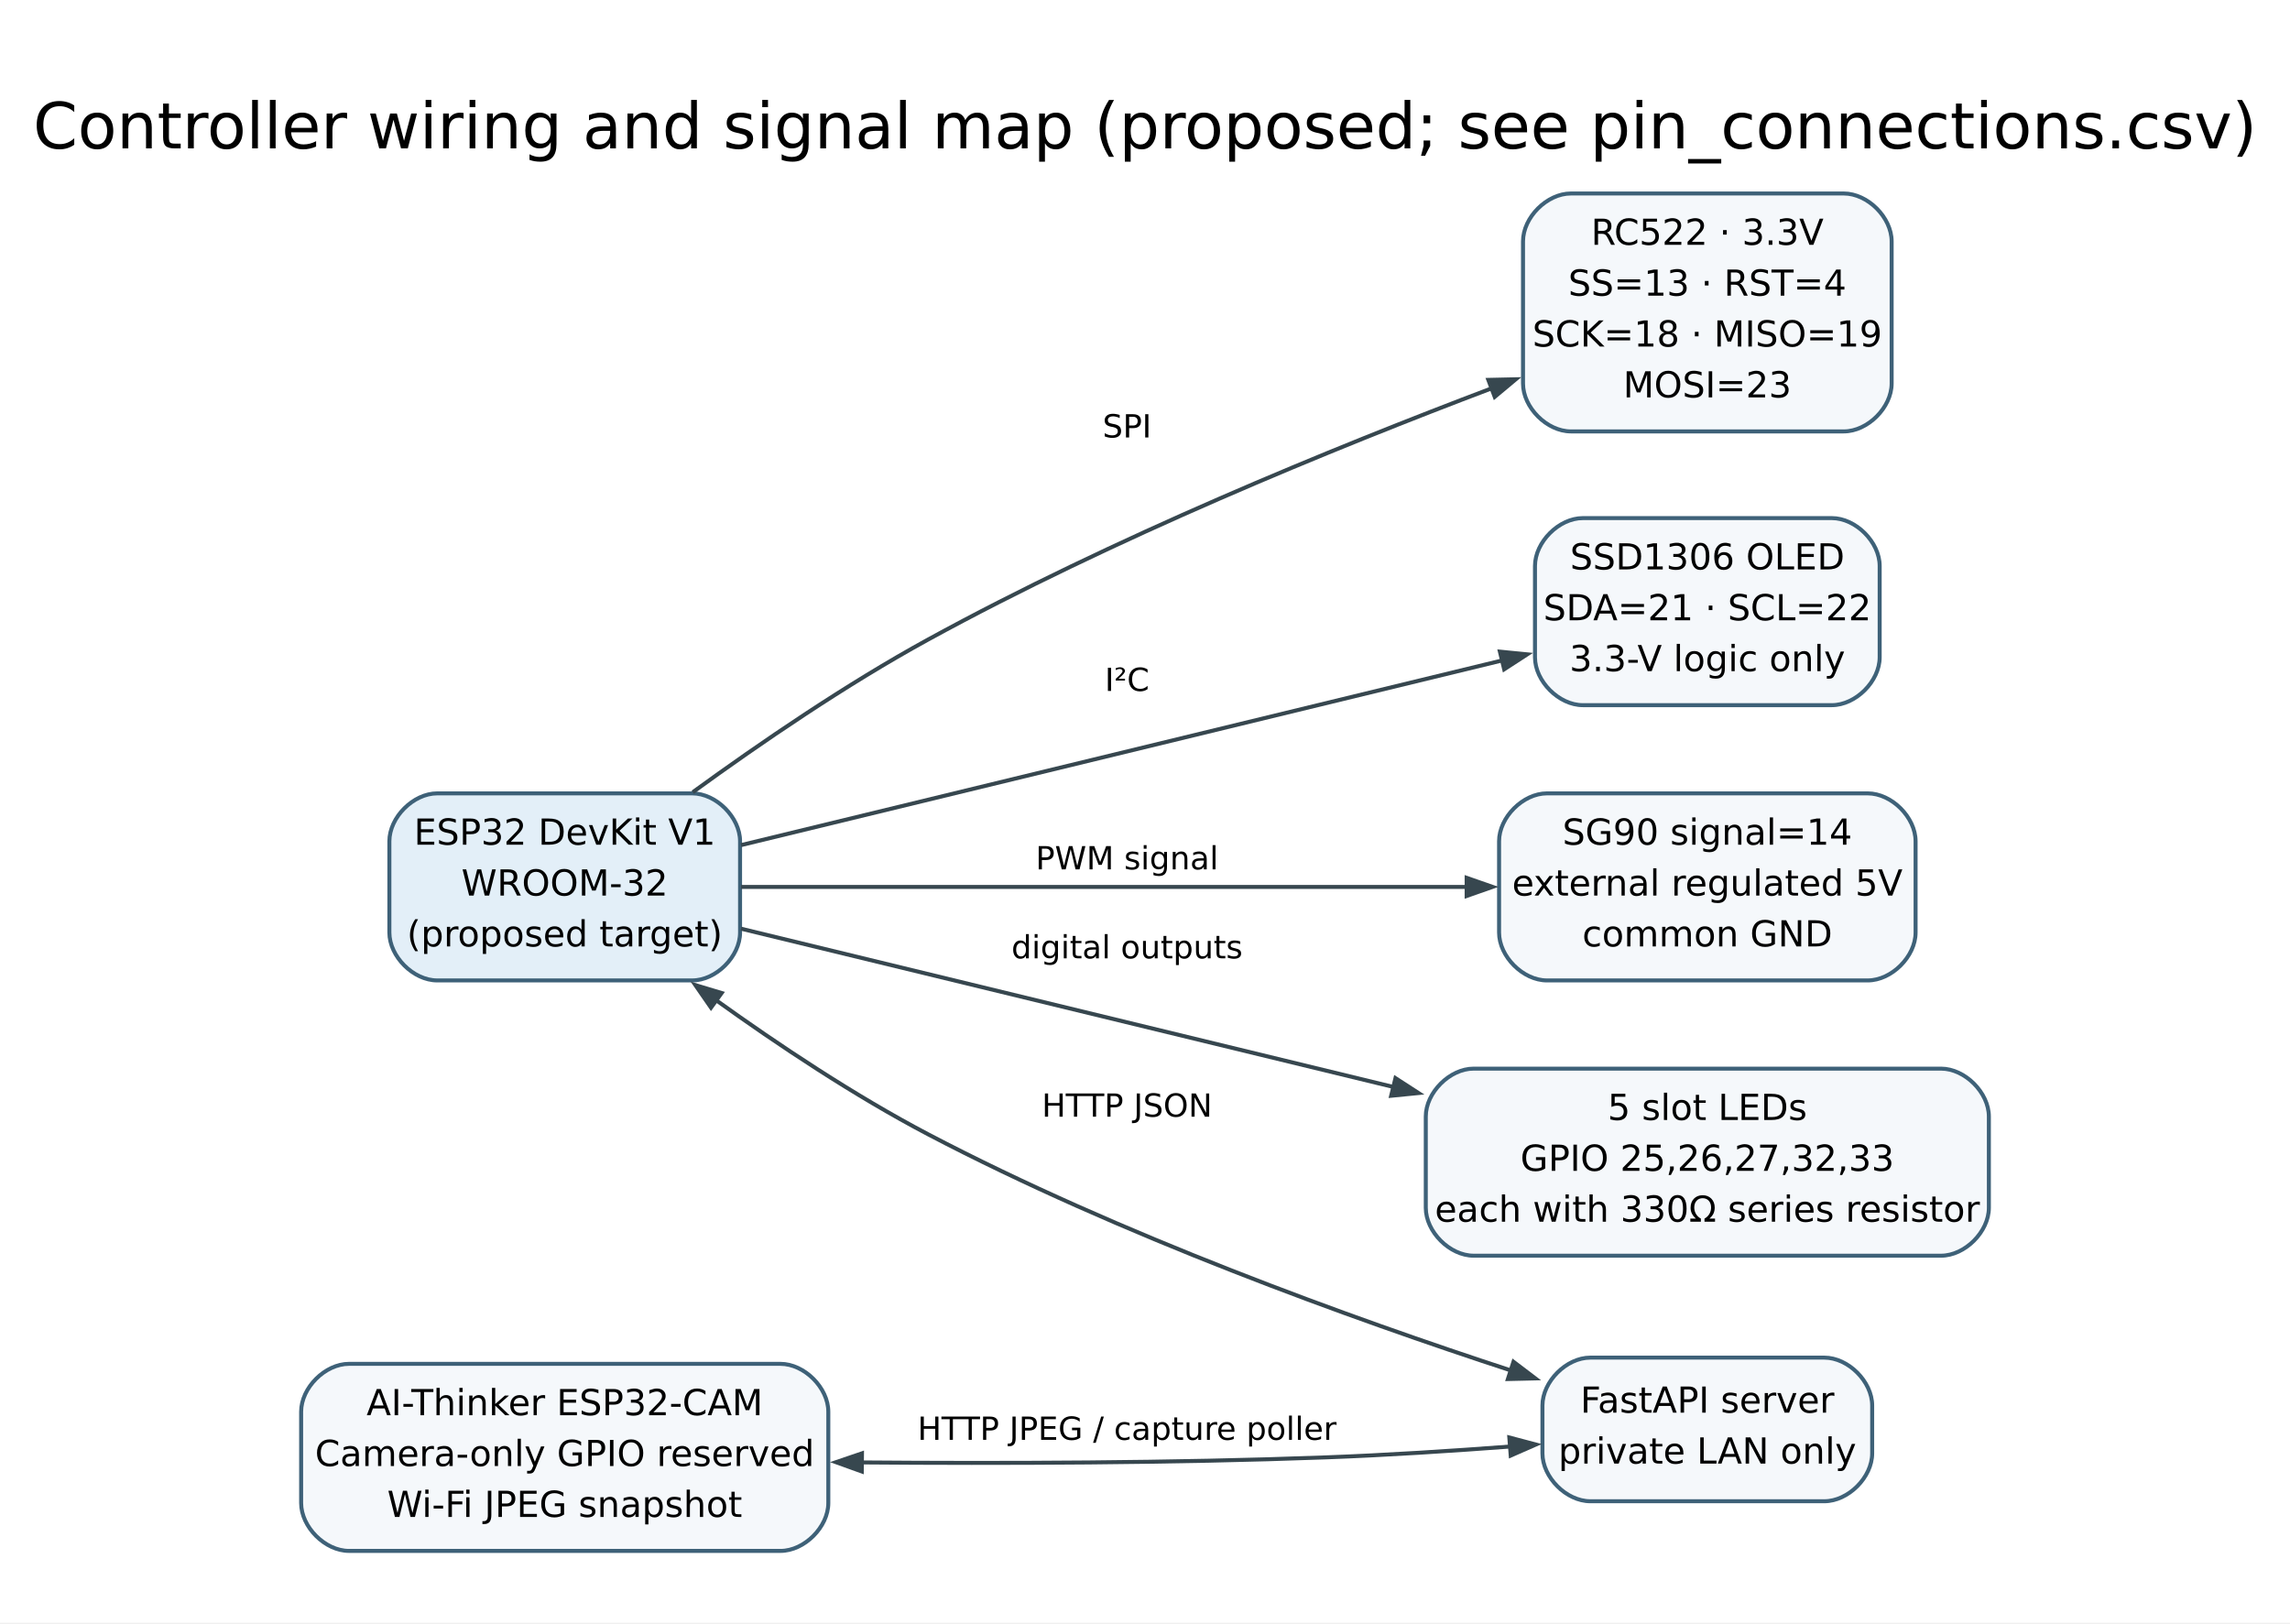
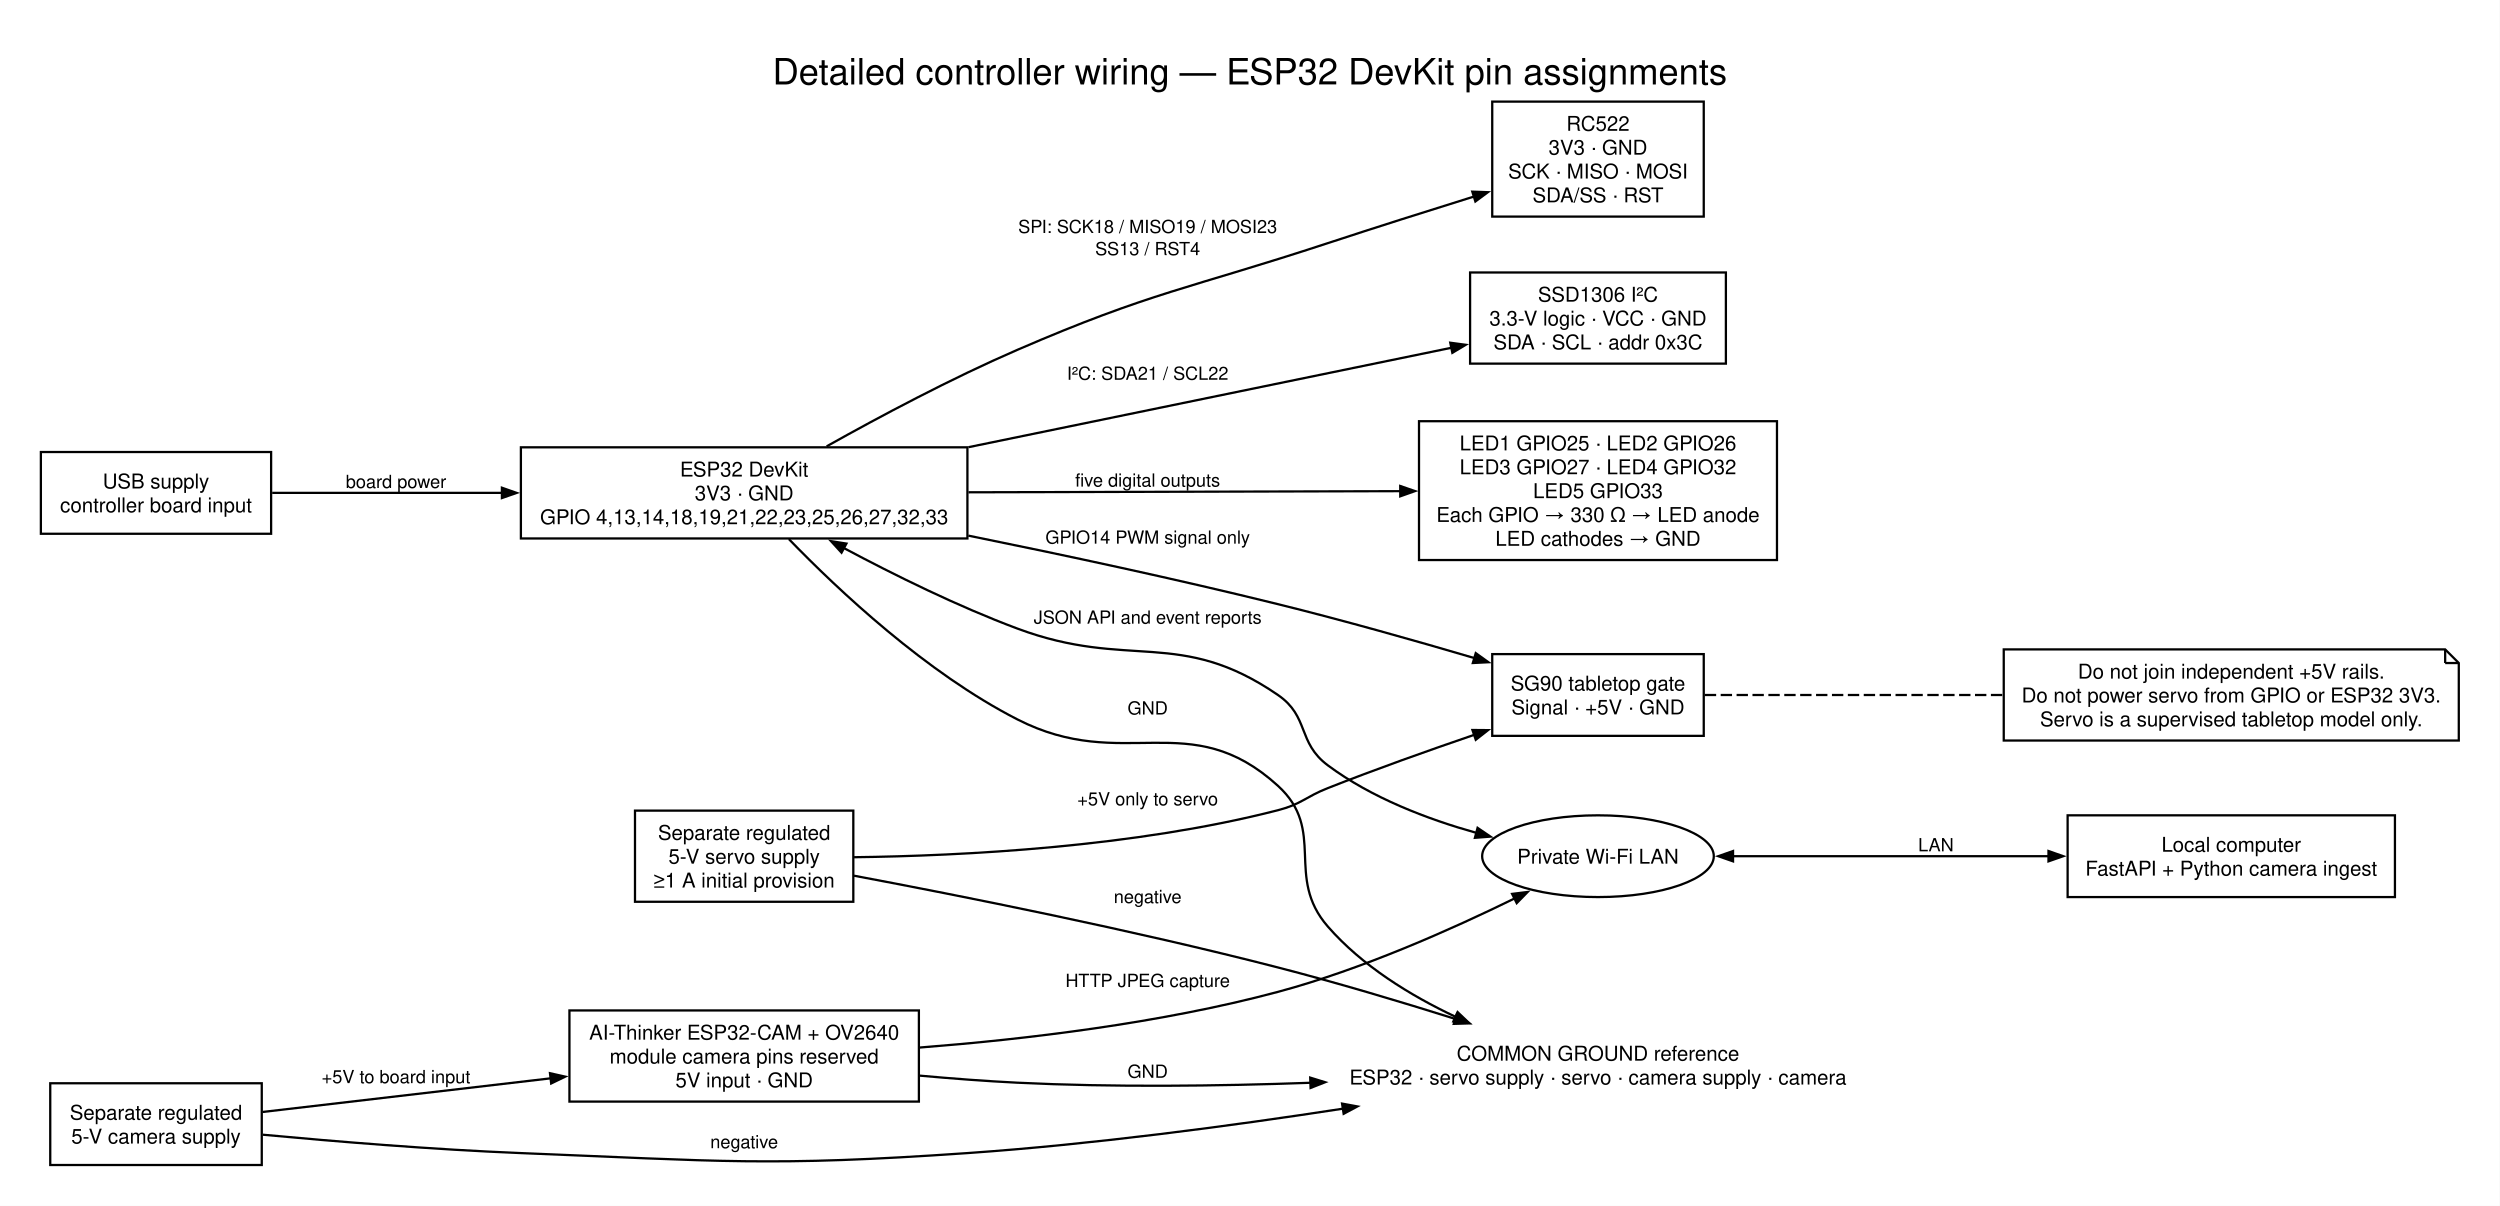
- <svg xmlns="http://www.w3.org/2000/svg" width="574pt" height="407pt" viewBox="0.00 0.00 574.00 407.00">
-   <g id="graph0" class="graph" transform="scale(1 1) rotate(0) translate(18 388.76)">
-     <polygon fill="white" stroke="none" points="-18,18 -18,-388.76 556,-388.76 556,18 -18,18" />
-     <text xml:space="preserve" text-anchor="middle" x="269" y="-351.56" font-family="DejaVu Sans" font-size="16.00">Controller wiring and signal map (proposed; see pin_connections.csv)</text>
+ <svg xmlns="http://www.w3.org/2000/svg" width="1101pt" height="531pt" viewBox="0.00 0.00 1101.00 531.00">
+   <g id="graph0" class="graph" transform="scale(1 1) rotate(0) translate(18 513.07)">
+     <polygon fill="white" stroke="none" points="-18,18 -18,-513.07 1082.85,-513.07 1082.85,18 -18,18" />
+     <text xml:space="preserve" text-anchor="middle" x="532.43" y="-475.87" font-family="Helvetica,sans-Serif" font-size="16.00">Detailed controller wiring — ESP32 DevKit pin assignments</text>
    <g id="node1" class="node">
-       <path fill="#e3eff8" stroke="#3e6178" d="M155.5,-189.89C155.5,-189.89 91.6,-189.89 91.6,-189.89 85.6,-189.89 79.6,-183.89 79.6,-177.89 79.6,-177.89 79.6,-155 79.6,-155 79.6,-149 85.6,-143 91.6,-143 91.6,-143 155.5,-143 155.5,-143 161.5,-143 167.5,-149 167.5,-155 167.5,-155 167.5,-177.89 167.5,-177.89 167.5,-183.89 161.5,-189.89 155.5,-189.89" />
-       <text xml:space="preserve" text-anchor="middle" x="123.55" y="-177.02" font-family="DejaVu Sans" font-size="9.00">ESP32 DevKit V1</text>
-       <text xml:space="preserve" text-anchor="middle" x="123.55" y="-164.27" font-family="DejaVu Sans" font-size="9.00">WROOM-32</text>
-       <text xml:space="preserve" text-anchor="middle" x="123.55" y="-151.52" font-family="DejaVu Sans" font-size="9.00">(proposed target)</text>
+       <polygon fill="none" stroke="black" points="408.05,-316.07 211.4,-316.07 211.4,-275.93 408.05,-275.93 408.05,-316.07" />
+       <text xml:space="preserve" text-anchor="middle" x="309.73" y="-303.2" font-family="Helvetica,sans-Serif" font-size="9.00">ESP32 DevKit</text>
+       <text xml:space="preserve" text-anchor="middle" x="309.73" y="-292.7" font-family="Helvetica,sans-Serif" font-size="9.00">3V3 · GND</text>
+       <text xml:space="preserve" text-anchor="middle" x="309.73" y="-282.2" font-family="Helvetica,sans-Serif" font-size="9.00">GPIO 4,13,14,18,19,21,22,23,25,26,27,32,33</text>
    </g>
    <g id="node2" class="node">
-       <path fill="#f5f8fb" stroke="#3e6178" d="M444.15,-340.26C444.15,-340.26 375.75,-340.26 375.75,-340.26 369.75,-340.26 363.75,-334.26 363.75,-328.26 363.75,-328.26 363.75,-292.62 363.75,-292.62 363.75,-286.62 369.75,-280.62 375.75,-280.62 375.75,-280.62 444.15,-280.62 444.15,-280.62 450.15,-280.62 456.15,-286.62 456.15,-292.62 456.15,-292.62 456.15,-328.26 456.15,-328.26 456.15,-334.26 450.15,-340.26 444.15,-340.26" />
-       <text xml:space="preserve" text-anchor="middle" x="409.95" y="-327.39" font-family="DejaVu Sans" font-size="9.00">RC522 · 3.3V</text>
-       <text xml:space="preserve" text-anchor="middle" x="409.95" y="-314.64" font-family="DejaVu Sans" font-size="9.00">SS=13 · RST=4</text>
-       <text xml:space="preserve" text-anchor="middle" x="409.95" y="-301.89" font-family="DejaVu Sans" font-size="9.00">SCK=18 · MISO=19</text>
-       <text xml:space="preserve" text-anchor="middle" x="409.95" y="-289.14" font-family="DejaVu Sans" font-size="9.00">MOSI=23</text>
+       <polygon fill="none" stroke="black" points="732.33,-468.32 639.18,-468.32 639.18,-417.68 732.33,-417.68 732.33,-468.32" />
+       <text xml:space="preserve" text-anchor="middle" x="685.75" y="-455.45" font-family="Helvetica,sans-Serif" font-size="9.00">RC522</text>
+       <text xml:space="preserve" text-anchor="middle" x="685.75" y="-444.95" font-family="Helvetica,sans-Serif" font-size="9.00">3V3 · GND</text>
+       <text xml:space="preserve" text-anchor="middle" x="685.75" y="-434.45" font-family="Helvetica,sans-Serif" font-size="9.00">SCK · MISO · MOSI</text>
+       <text xml:space="preserve" text-anchor="middle" x="685.75" y="-423.95" font-family="Helvetica,sans-Serif" font-size="9.00">SDA/SS · RST</text>
    </g>
    <g id="edge1" class="edge">
-       <path fill="none" stroke="#37474f" d="M155.64,-190.18C172.55,-202.48 194.14,-217.23 214.62,-228.44 260.73,-253.7 316.24,-276.42 356.1,-291.5" />
-       <polygon fill="#37474f" stroke="#37474f" points="355.06,-293.54 361.94,-293.69 356.66,-289.28 355.06,-293.54" />
-       <text xml:space="preserve" text-anchor="middle" x="264.5" y="-279.1" font-family="DejaVu Sans" font-size="8.00">SPI</text>
+       <path fill="none" stroke="black" d="M346.05,-316.5C369.43,-329.61 401.03,-346.44 430.05,-359 489.03,-384.52 505.75,-385.94 566.8,-406 587.77,-412.89 610.93,-420.22 631.14,-426.52" />
+       <polygon fill="black" stroke="black" points="630.4,-428.67 637.28,-428.43 631.75,-424.33 630.4,-428.67" />
+       <text xml:space="preserve" text-anchor="middle" x="487.43" y="-410.45" font-family="Helvetica,sans-Serif" font-size="8.00">SPI: SCK18 / MISO19 / MOSI23</text>
+       <text xml:space="preserve" text-anchor="middle" x="487.43" y="-400.7" font-family="Helvetica,sans-Serif" font-size="8.00">SS13 / RST4</text>
    </g>
    <g id="node3" class="node">
-       <path fill="#f5f8fb" stroke="#3e6178" d="M441.15,-258.89C441.15,-258.89 378.75,-258.89 378.75,-258.89 372.75,-258.89 366.75,-252.89 366.75,-246.89 366.75,-246.89 366.75,-224 366.75,-224 366.75,-218 372.75,-212 378.75,-212 378.75,-212 441.15,-212 441.15,-212 447.15,-212 453.15,-218 453.15,-224 453.15,-224 453.15,-246.89 453.15,-246.89 453.15,-252.89 447.15,-258.89 441.15,-258.89" />
-       <text xml:space="preserve" text-anchor="middle" x="409.95" y="-246.02" font-family="DejaVu Sans" font-size="9.00">SSD1306 OLED</text>
-       <text xml:space="preserve" text-anchor="middle" x="409.95" y="-233.27" font-family="DejaVu Sans" font-size="9.00">SDA=21 · SCL=22</text>
-       <text xml:space="preserve" text-anchor="middle" x="409.95" y="-220.52" font-family="DejaVu Sans" font-size="9.00">3.3-V logic only</text>
+       <polygon fill="none" stroke="black" points="742.08,-393.07 629.43,-393.07 629.43,-352.93 742.08,-352.93 742.08,-393.07" />
+       <text xml:space="preserve" text-anchor="middle" x="685.75" y="-380.2" font-family="Helvetica,sans-Serif" font-size="9.00">SSD1306 I²C</text>
+       <text xml:space="preserve" text-anchor="middle" x="685.75" y="-369.7" font-family="Helvetica,sans-Serif" font-size="9.00">3.3-V logic · VCC · GND</text>
+       <text xml:space="preserve" text-anchor="middle" x="685.75" y="-359.2" font-family="Helvetica,sans-Serif" font-size="9.00">SDA · SCL · addr 0x3C</text>
    </g>
    <g id="edge2" class="edge">
-       <path fill="none" stroke="#37474f" d="M167.74,-176.92C218.99,-189.36 304.29,-210.05 358.51,-223.21" />
-       <polygon fill="#37474f" stroke="#37474f" points="357.96,-225.41 364.81,-224.74 359.03,-220.99 357.96,-225.41" />
-       <text xml:space="preserve" text-anchor="middle" x="264.5" y="-215.56" font-family="DejaVu Sans" font-size="8.00">I²C</text>
+       <path fill="none" stroke="black" d="M408.51,-316.13C475.73,-329.97 563.03,-347.94 621.33,-359.94" />
+       <polygon fill="black" stroke="black" points="620.69,-362.14 627.52,-361.22 621.61,-357.68 620.69,-362.14" />
+       <text xml:space="preserve" text-anchor="middle" x="487.43" y="-345.81" font-family="Helvetica,sans-Serif" font-size="8.00">I²C: SDA21 / SCL22</text>
    </g>
    <g id="node4" class="node">
-       <path fill="#f5f8fb" stroke="#3e6178" d="M450.15,-189.89C450.15,-189.89 369.75,-189.89 369.75,-189.89 363.75,-189.89 357.75,-183.89 357.75,-177.89 357.75,-177.89 357.75,-155 357.75,-155 357.75,-149 363.75,-143 369.75,-143 369.75,-143 450.15,-143 450.15,-143 456.15,-143 462.15,-149 462.15,-155 462.15,-155 462.15,-177.89 462.15,-177.89 462.15,-183.89 456.15,-189.89 450.15,-189.89" />
-       <text xml:space="preserve" text-anchor="middle" x="409.95" y="-177.02" font-family="DejaVu Sans" font-size="9.00">SG90 signal=14</text>
-       <text xml:space="preserve" text-anchor="middle" x="409.95" y="-164.27" font-family="DejaVu Sans" font-size="9.00">external regulated 5V</text>
-       <text xml:space="preserve" text-anchor="middle" x="409.95" y="-151.52" font-family="DejaVu Sans" font-size="9.00">common GND</text>
+       <polygon fill="none" stroke="black" points="732.33,-225 639.18,-225 639.18,-189 732.33,-189 732.33,-225" />
+       <text xml:space="preserve" text-anchor="middle" x="685.75" y="-208.95" font-family="Helvetica,sans-Serif" font-size="9.00">SG90 tabletop gate</text>
+       <text xml:space="preserve" text-anchor="middle" x="685.75" y="-198.45" font-family="Helvetica,sans-Serif" font-size="9.00">Signal · +5V · GND</text>
    </g>
    <g id="edge3" class="edge">
-       <path fill="none" stroke="#37474f" d="M167.74,-166.44C216.32,-166.44 295.51,-166.44 349.81,-166.44" />
-       <polygon fill="#37474f" stroke="#37474f" points="349.62,-168.72 356.12,-166.45 349.62,-164.17 349.62,-168.72" />
-       <text xml:space="preserve" text-anchor="middle" x="264.5" y="-170.84" font-family="DejaVu Sans" font-size="8.00">PWM signal</text>
+       <path fill="none" stroke="black" d="M408.45,-277.18C450.56,-268.65 500.26,-258.01 544.8,-247 573.6,-239.88 605.42,-230.88 631.43,-223.22" />
+       <polygon fill="black" stroke="black" points="631.92,-225.44 637.51,-221.42 630.63,-221.08 631.92,-225.44" />
+       <text xml:space="preserve" text-anchor="middle" x="487.43" y="-273.63" font-family="Helvetica,sans-Serif" font-size="8.00">GPIO14 PWM signal only</text>
    </g>
    <g id="node6" class="node">
-       <path fill="#f5f8fb" stroke="#3e6178" d="M468.52,-120.89C468.52,-120.89 351.38,-120.89 351.38,-120.89 345.38,-120.89 339.38,-114.89 339.38,-108.89 339.38,-108.89 339.38,-86 339.38,-86 339.38,-80 345.38,-74 351.38,-74 351.38,-74 468.52,-74 468.52,-74 474.52,-74 480.52,-80 480.52,-86 480.52,-86 480.52,-108.89 480.52,-108.89 480.52,-114.89 474.52,-120.89 468.52,-120.89" />
-       <text xml:space="preserve" text-anchor="middle" x="409.95" y="-108.02" font-family="DejaVu Sans" font-size="9.00">5 slot LEDs</text>
-       <text xml:space="preserve" text-anchor="middle" x="409.95" y="-95.27" font-family="DejaVu Sans" font-size="9.00">GPIO 25,26,27,32,33</text>
-       <text xml:space="preserve" text-anchor="middle" x="409.95" y="-82.52" font-family="DejaVu Sans" font-size="9.00">each with 330Ω series resistor</text>
+       <polygon fill="none" stroke="black" points="764.58,-327.57 606.93,-327.57 606.93,-266.43 764.58,-266.43 764.58,-327.57" />
+       <text xml:space="preserve" text-anchor="middle" x="685.75" y="-314.7" font-family="Helvetica,sans-Serif" font-size="9.00">LED1 GPIO25 · LED2 GPIO26</text>
+       <text xml:space="preserve" text-anchor="middle" x="685.75" y="-304.2" font-family="Helvetica,sans-Serif" font-size="9.00">LED3 GPIO27 · LED4 GPIO32</text>
+       <text xml:space="preserve" text-anchor="middle" x="685.75" y="-293.7" font-family="Helvetica,sans-Serif" font-size="9.00">LED5 GPIO33</text>
+       <text xml:space="preserve" text-anchor="middle" x="685.75" y="-283.2" font-family="Helvetica,sans-Serif" font-size="9.00">Each GPIO → 330 Ω → LED anode</text>
+       <text xml:space="preserve" text-anchor="middle" x="685.75" y="-272.7" font-family="Helvetica,sans-Serif" font-size="9.00">LED cathodes → GND</text>
+     </g>
+     <g id="edge5" class="edge">
+       <path fill="none" stroke="black" d="M408.51,-296.26C467.53,-296.42 542.03,-296.62 598.79,-296.77" />
+       <polygon fill="black" stroke="black" points="598.66,-299.04 605.16,-296.79 598.67,-294.49 598.66,-299.04" />
+       <text xml:space="preserve" text-anchor="middle" x="487.43" y="-298.77" font-family="Helvetica,sans-Serif" font-size="8.00">five digital outputs</text>
+     </g>
+     <g id="node7" class="node">
+       <text xml:space="preserve" text-anchor="middle" x="685.75" y="-45.95" font-family="Helvetica,sans-Serif" font-size="9.00">COMMON GROUND reference</text>
+       <text xml:space="preserve" text-anchor="middle" x="685.75" y="-35.45" font-family="Helvetica,sans-Serif" font-size="9.00">ESP32 · servo supply · servo · camera supply · camera</text>
+     </g>
+     <g id="edge7" class="edge">
+       <path fill="none" stroke="black" d="M329.41,-275.66C351.36,-252.98 389.91,-216.79 430.05,-196.25 476.9,-172.28 505.92,-202.48 544.8,-167 566.4,-147.29 547.58,-127.04 566.8,-105 581.85,-87.75 602.97,-74.7 623.18,-65.2" />
+       <polygon fill="black" stroke="black" points="623.92,-67.36 628.91,-62.6 622.05,-63.21 623.92,-67.36" />
+       <text xml:space="preserve" text-anchor="middle" x="487.43" y="-198.4" font-family="Helvetica,sans-Serif" font-size="8.00">GND</text>
+     </g>
+     <g id="node11" class="node">
+       <ellipse fill="none" stroke="black" cx="685.75" cy="-136" rx="51.01" ry="18" />
+       <text xml:space="preserve" text-anchor="middle" x="685.75" y="-132.7" font-family="Helvetica,sans-Serif" font-size="9.00">Private Wi-Fi LAN</text>
+     </g>
+     <g id="edge12" class="edge">
+       <path fill="none" stroke="black" d="M353.66,-271.69C375.94,-259.81 403.9,-246 430.05,-236.25 479.36,-217.86 501.41,-236.79 544.8,-207 558.73,-197.44 553.25,-186.09 566.8,-176 585.96,-161.73 610.54,-152.33 632.31,-146.25" />
+       <polygon fill="black" stroke="black" points="352.61,-269.67 347.97,-274.75 354.77,-273.68 352.61,-269.67" />
+       <polygon fill="black" stroke="black" points="632.72,-148.49 638.41,-144.62 631.55,-144.1 632.72,-148.49" />
+       <text xml:space="preserve" text-anchor="middle" x="487.43" y="-238.4" font-family="Helvetica,sans-Serif" font-size="8.00">JSON API and event reports</text>
+     </g>
+     <g id="node13" class="node">
+       <polygon fill="none" stroke="black" points="1058.85,-227.07 864.45,-227.07 864.45,-186.93 1064.85,-186.93 1064.85,-221.07 1058.85,-227.07" />
+       <polyline fill="none" stroke="black" points="1058.85,-227.07 1058.85,-221.07" />
+       <polyline fill="none" stroke="black" points="1064.85,-221.07 1058.85,-221.07" />
+       <text xml:space="preserve" text-anchor="middle" x="964.65" y="-214.2" font-family="Helvetica,sans-Serif" font-size="9.00">Do not join independent +5V rails.</text>
+       <text xml:space="preserve" text-anchor="middle" x="964.65" y="-203.7" font-family="Helvetica,sans-Serif" font-size="9.00">Do not power servo from GPIO or ESP32 3V3.</text>
+       <text xml:space="preserve" text-anchor="middle" x="964.65" y="-193.2" font-family="Helvetica,sans-Serif" font-size="9.00">Servo is a supervised tabletop model only.</text>
+     </g>
+     <g id="edge15" class="edge">
+       <path fill="none" stroke="black" stroke-dasharray="5,2" d="M732.79,-207C768.46,-207 819.21,-207 864.04,-207" />
+     </g>
+     <g id="node5" class="node">
+       <polygon fill="none" stroke="black" points="357.8,-156.07 261.65,-156.07 261.65,-115.93 357.8,-115.93 357.8,-156.07" />
+       <text xml:space="preserve" text-anchor="middle" x="309.73" y="-143.2" font-family="Helvetica,sans-Serif" font-size="9.00">Separate regulated</text>
+       <text xml:space="preserve" text-anchor="middle" x="309.73" y="-132.7" font-family="Helvetica,sans-Serif" font-size="9.00">5-V servo supply</text>
+       <text xml:space="preserve" text-anchor="middle" x="309.73" y="-122.2" font-family="Helvetica,sans-Serif" font-size="9.00">≥1 A initial provision</text>
    </g>
    <g id="edge4" class="edge">
-       <path fill="none" stroke="#37474f" d="M167.74,-155.97C211.07,-145.45 278.72,-129.04 331.37,-116.27" />
-       <polygon fill="#37474f" stroke="#37474f" points="331.78,-118.51 337.56,-114.77 330.7,-114.09 331.78,-118.51" />
-       <text xml:space="preserve" text-anchor="middle" x="264.5" y="-148.53" font-family="DejaVu Sans" font-size="8.00">digital outputs</text>
+       <path fill="none" stroke="black" d="M358.12,-135.55C405.96,-136.15 481.59,-139.99 544.8,-156.25 555.16,-158.91 556.85,-162.07 566.8,-166 587.72,-174.26 611.06,-182.56 631.42,-189.51" />
+       <polygon fill="black" stroke="black" points="630.46,-191.58 637.34,-191.52 631.92,-187.27 630.46,-191.58" />
+       <text xml:space="preserve" text-anchor="middle" x="487.43" y="-158.4" font-family="Helvetica,sans-Serif" font-size="8.00">+5V only to servo</text>
    </g>
-     <g id="node7" class="node">
-       <path fill="#f5f8fb" stroke="#3e6178" d="M439.27,-48.45C439.27,-48.45 380.62,-48.45 380.62,-48.45 374.62,-48.45 368.62,-42.45 368.62,-36.45 368.62,-36.45 368.62,-24.44 368.62,-24.44 368.62,-18.45 374.62,-12.45 380.62,-12.45 380.62,-12.45 439.27,-12.45 439.27,-12.45 445.27,-12.45 451.27,-18.45 451.27,-24.45 451.27,-24.45 451.27,-36.45 451.27,-36.45 451.27,-42.45 445.27,-48.45 439.27,-48.45" />
-       <text xml:space="preserve" text-anchor="middle" x="409.95" y="-34.65" font-family="DejaVu Sans" font-size="9.00">FastAPI server</text>
-       <text xml:space="preserve" text-anchor="middle" x="409.95" y="-21.89" font-family="DejaVu Sans" font-size="9.00">private LAN only</text>
+     <g id="edge8" class="edge">
+       <path fill="none" stroke="black" d="M358.1,-127.41C405.59,-118.48 480.67,-103.53 544.8,-87 570.68,-80.33 598.9,-71.89 623.18,-64.25" />
+       <polygon fill="black" stroke="black" points="623.63,-66.5 629.14,-62.37 622.25,-62.16 623.63,-66.5" />
+       <text xml:space="preserve" text-anchor="middle" x="487.43" y="-115.36" font-family="Helvetica,sans-Serif" font-size="8.00">negative</text>
    </g>
-     <g id="edge5" class="edge">
-       <path fill="none" stroke="#37474f" d="M161.21,-138.25C177.09,-126.84 196.22,-114.1 214.62,-104.44 262.47,-79.33 320.8,-58.29 361,-45.14" />
-       <polygon fill="#37474f" stroke="#37474f" points="160.22,-136.17 156.3,-141.83 162.89,-139.85 160.22,-136.17" />
-       <polygon fill="#37474f" stroke="#37474f" points="361.36,-47.41 366.85,-43.24 359.96,-43.08 361.36,-47.41" />
-       <text xml:space="preserve" text-anchor="middle" x="264.5" y="-108.84" font-family="DejaVu Sans" font-size="8.00">HTTP JSON</text>
-     </g>
-     <g id="node5" class="node">
-       <path fill="#f5f8fb" stroke="#3e6178" d="M177.62,-46.89C177.62,-46.89 69.48,-46.89 69.48,-46.89 63.48,-46.89 57.48,-40.89 57.48,-34.89 57.48,-34.89 57.48,-12 57.48,-12 57.48,-6 63.48,0 69.48,0 69.48,0 177.62,0 177.62,0 183.62,0 189.62,-6 189.62,-12 189.62,-12 189.62,-34.89 189.62,-34.89 189.62,-40.89 183.62,-46.89 177.62,-46.89" />
-       <text xml:space="preserve" text-anchor="middle" x="123.55" y="-34.02" font-family="DejaVu Sans" font-size="9.00">AI-Thinker ESP32-CAM</text>
-       <text xml:space="preserve" text-anchor="middle" x="123.55" y="-21.27" font-family="DejaVu Sans" font-size="9.00">Camera-only GPIO reserved</text>
-       <text xml:space="preserve" text-anchor="middle" x="123.55" y="-8.52" font-family="DejaVu Sans" font-size="9.00">Wi-Fi JPEG snapshot</text>
+     <g id="node8" class="node">
+       <polygon fill="none" stroke="black" points="101.4,-314 0,-314 0,-278 101.4,-278 101.4,-314" />
+       <text xml:space="preserve" text-anchor="middle" x="50.7" y="-297.95" font-family="Helvetica,sans-Serif" font-size="9.00">USB supply</text>
+       <text xml:space="preserve" text-anchor="middle" x="50.7" y="-287.45" font-family="Helvetica,sans-Serif" font-size="9.00">controller board input</text>
    </g>
    <g id="edge6" class="edge">
-       <path fill="none" stroke="#37474f" d="M197.88,-22.18C233.12,-21.9 275.95,-22.02 314.38,-23.45 329.51,-24 345.97,-25.07 360.86,-26.19" />
-       <polygon fill="#37474f" stroke="#37474f" points="198.01,-19.91 191.54,-22.24 198.06,-24.46 198.01,-19.91" />
-       <polygon fill="#37474f" stroke="#37474f" points="360.32,-28.43 366.98,-26.67 360.67,-23.9 360.32,-28.43" />
-       <text xml:space="preserve" text-anchor="middle" x="264.5" y="-27.84" font-family="DejaVu Sans" font-size="8.00">HTTP JPEG / capture poller</text>
+       <path fill="none" stroke="black" d="M101.87,-296C130.73,-296 168.12,-296 203.15,-296" />
+       <polygon fill="black" stroke="black" points="203.04,-298.28 209.54,-296 203.04,-293.73 203.04,-298.28" />
+       <text xml:space="preserve" text-anchor="middle" x="156.4" y="-298.15" font-family="Helvetica,sans-Serif" font-size="8.00">board power</text>
+     </g>
+     <g id="node9" class="node">
+       <polygon fill="none" stroke="black" points="386.68,-68.07 232.78,-68.07 232.78,-27.93 386.68,-27.93 386.68,-68.07" />
+       <text xml:space="preserve" text-anchor="middle" x="309.73" y="-55.2" font-family="Helvetica,sans-Serif" font-size="9.00">AI-Thinker ESP32-CAM + OV2640</text>
+       <text xml:space="preserve" text-anchor="middle" x="309.73" y="-44.7" font-family="Helvetica,sans-Serif" font-size="9.00">module camera pins reserved</text>
+       <text xml:space="preserve" text-anchor="middle" x="309.73" y="-34.2" font-family="Helvetica,sans-Serif" font-size="9.00">5V input · GND</text>
+     </g>
+     <g id="edge9" class="edge">
+       <path fill="none" stroke="black" d="M387.03,-39.36C401.31,-38.07 416.12,-36.93 430.05,-36.25 472.08,-34.19 518.04,-34.73 559.21,-36.22" />
+       <polygon fill="black" stroke="black" points="559.01,-38.49 565.59,-36.46 559.18,-33.94 559.01,-38.49" />
+       <text xml:space="preserve" text-anchor="middle" x="487.43" y="-38.4" font-family="Helvetica,sans-Serif" font-size="8.00">GND</text>
+     </g>
+     <g id="edge13" class="edge">
+       <path fill="none" stroke="black" d="M387.13,-51.74C433.38,-55.35 493.2,-62.42 544.8,-76.25 581.58,-86.1 621.3,-103.8 649,-117.39" />
+       <polygon fill="black" stroke="black" points="647.93,-119.4 654.77,-120.25 649.96,-115.32 647.93,-119.4" />
+       <text xml:space="preserve" text-anchor="middle" x="487.43" y="-78.4" font-family="Helvetica,sans-Serif" font-size="8.00">HTTP JPEG capture</text>
+     </g>
+     <g id="node10" class="node">
+       <polygon fill="none" stroke="black" points="97.28,-36 4.13,-36 4.13,0 97.28,0 97.28,-36" />
+       <text xml:space="preserve" text-anchor="middle" x="50.7" y="-19.95" font-family="Helvetica,sans-Serif" font-size="9.00">Separate regulated</text>
+       <text xml:space="preserve" text-anchor="middle" x="50.7" y="-9.45" font-family="Helvetica,sans-Serif" font-size="9.00">5-V camera supply</text>
+     </g>
+     <g id="edge10" class="edge">
+       <path fill="none" stroke="black" d="M97.77,-13.34C129.64,-10.36 173.05,-6.78 211.4,-5.25 298.73,-1.77 320.86,0.83 408.05,-5.25 462.82,-9.07 523.25,-17.08 573.63,-24.84" />
+       <polygon fill="black" stroke="black" points="573.04,-27.05 579.81,-25.8 573.74,-22.55 573.04,-27.05" />
+       <text xml:space="preserve" text-anchor="middle" x="309.73" y="-7.4" font-family="Helvetica,sans-Serif" font-size="8.00">negative</text>
+     </g>
+     <g id="edge11" class="edge">
+       <path fill="none" stroke="black" d="M97.65,-23.36C132.86,-27.47 182.4,-33.26 224.64,-38.19" />
+       <polygon fill="black" stroke="black" points="224.21,-40.43 230.93,-38.92 224.74,-35.91 224.21,-40.43" />
+       <text xml:space="preserve" text-anchor="middle" x="156.4" y="-36.05" font-family="Helvetica,sans-Serif" font-size="8.00">+5V to board input</text>
+     </g>
+     <g id="node12" class="node">
+       <polygon fill="none" stroke="black" points="1036.73,-154 892.58,-154 892.58,-118 1036.73,-118 1036.73,-154" />
+       <text xml:space="preserve" text-anchor="middle" x="964.65" y="-137.95" font-family="Helvetica,sans-Serif" font-size="9.00">Local computer</text>
+       <text xml:space="preserve" text-anchor="middle" x="964.65" y="-127.45" font-family="Helvetica,sans-Serif" font-size="9.00">FastAPI + Python camera ingest</text>
+     </g>
+     <g id="edge14" class="edge">
+       <path fill="none" stroke="black" d="M745.03,-136C785.49,-136 839.87,-136 884.28,-136" />
+       <polygon fill="black" stroke="black" points="745.23,-133.73 738.73,-136 745.23,-138.28 745.23,-133.73" />
+       <polygon fill="black" stroke="black" points="884.15,-138.28 890.65,-136 884.15,-133.73 884.15,-138.28" />
+       <text xml:space="preserve" text-anchor="middle" x="834.58" y="-138.15" font-family="Helvetica,sans-Serif" font-size="8.00">LAN</text>
    </g>
  </g>
</svg>
